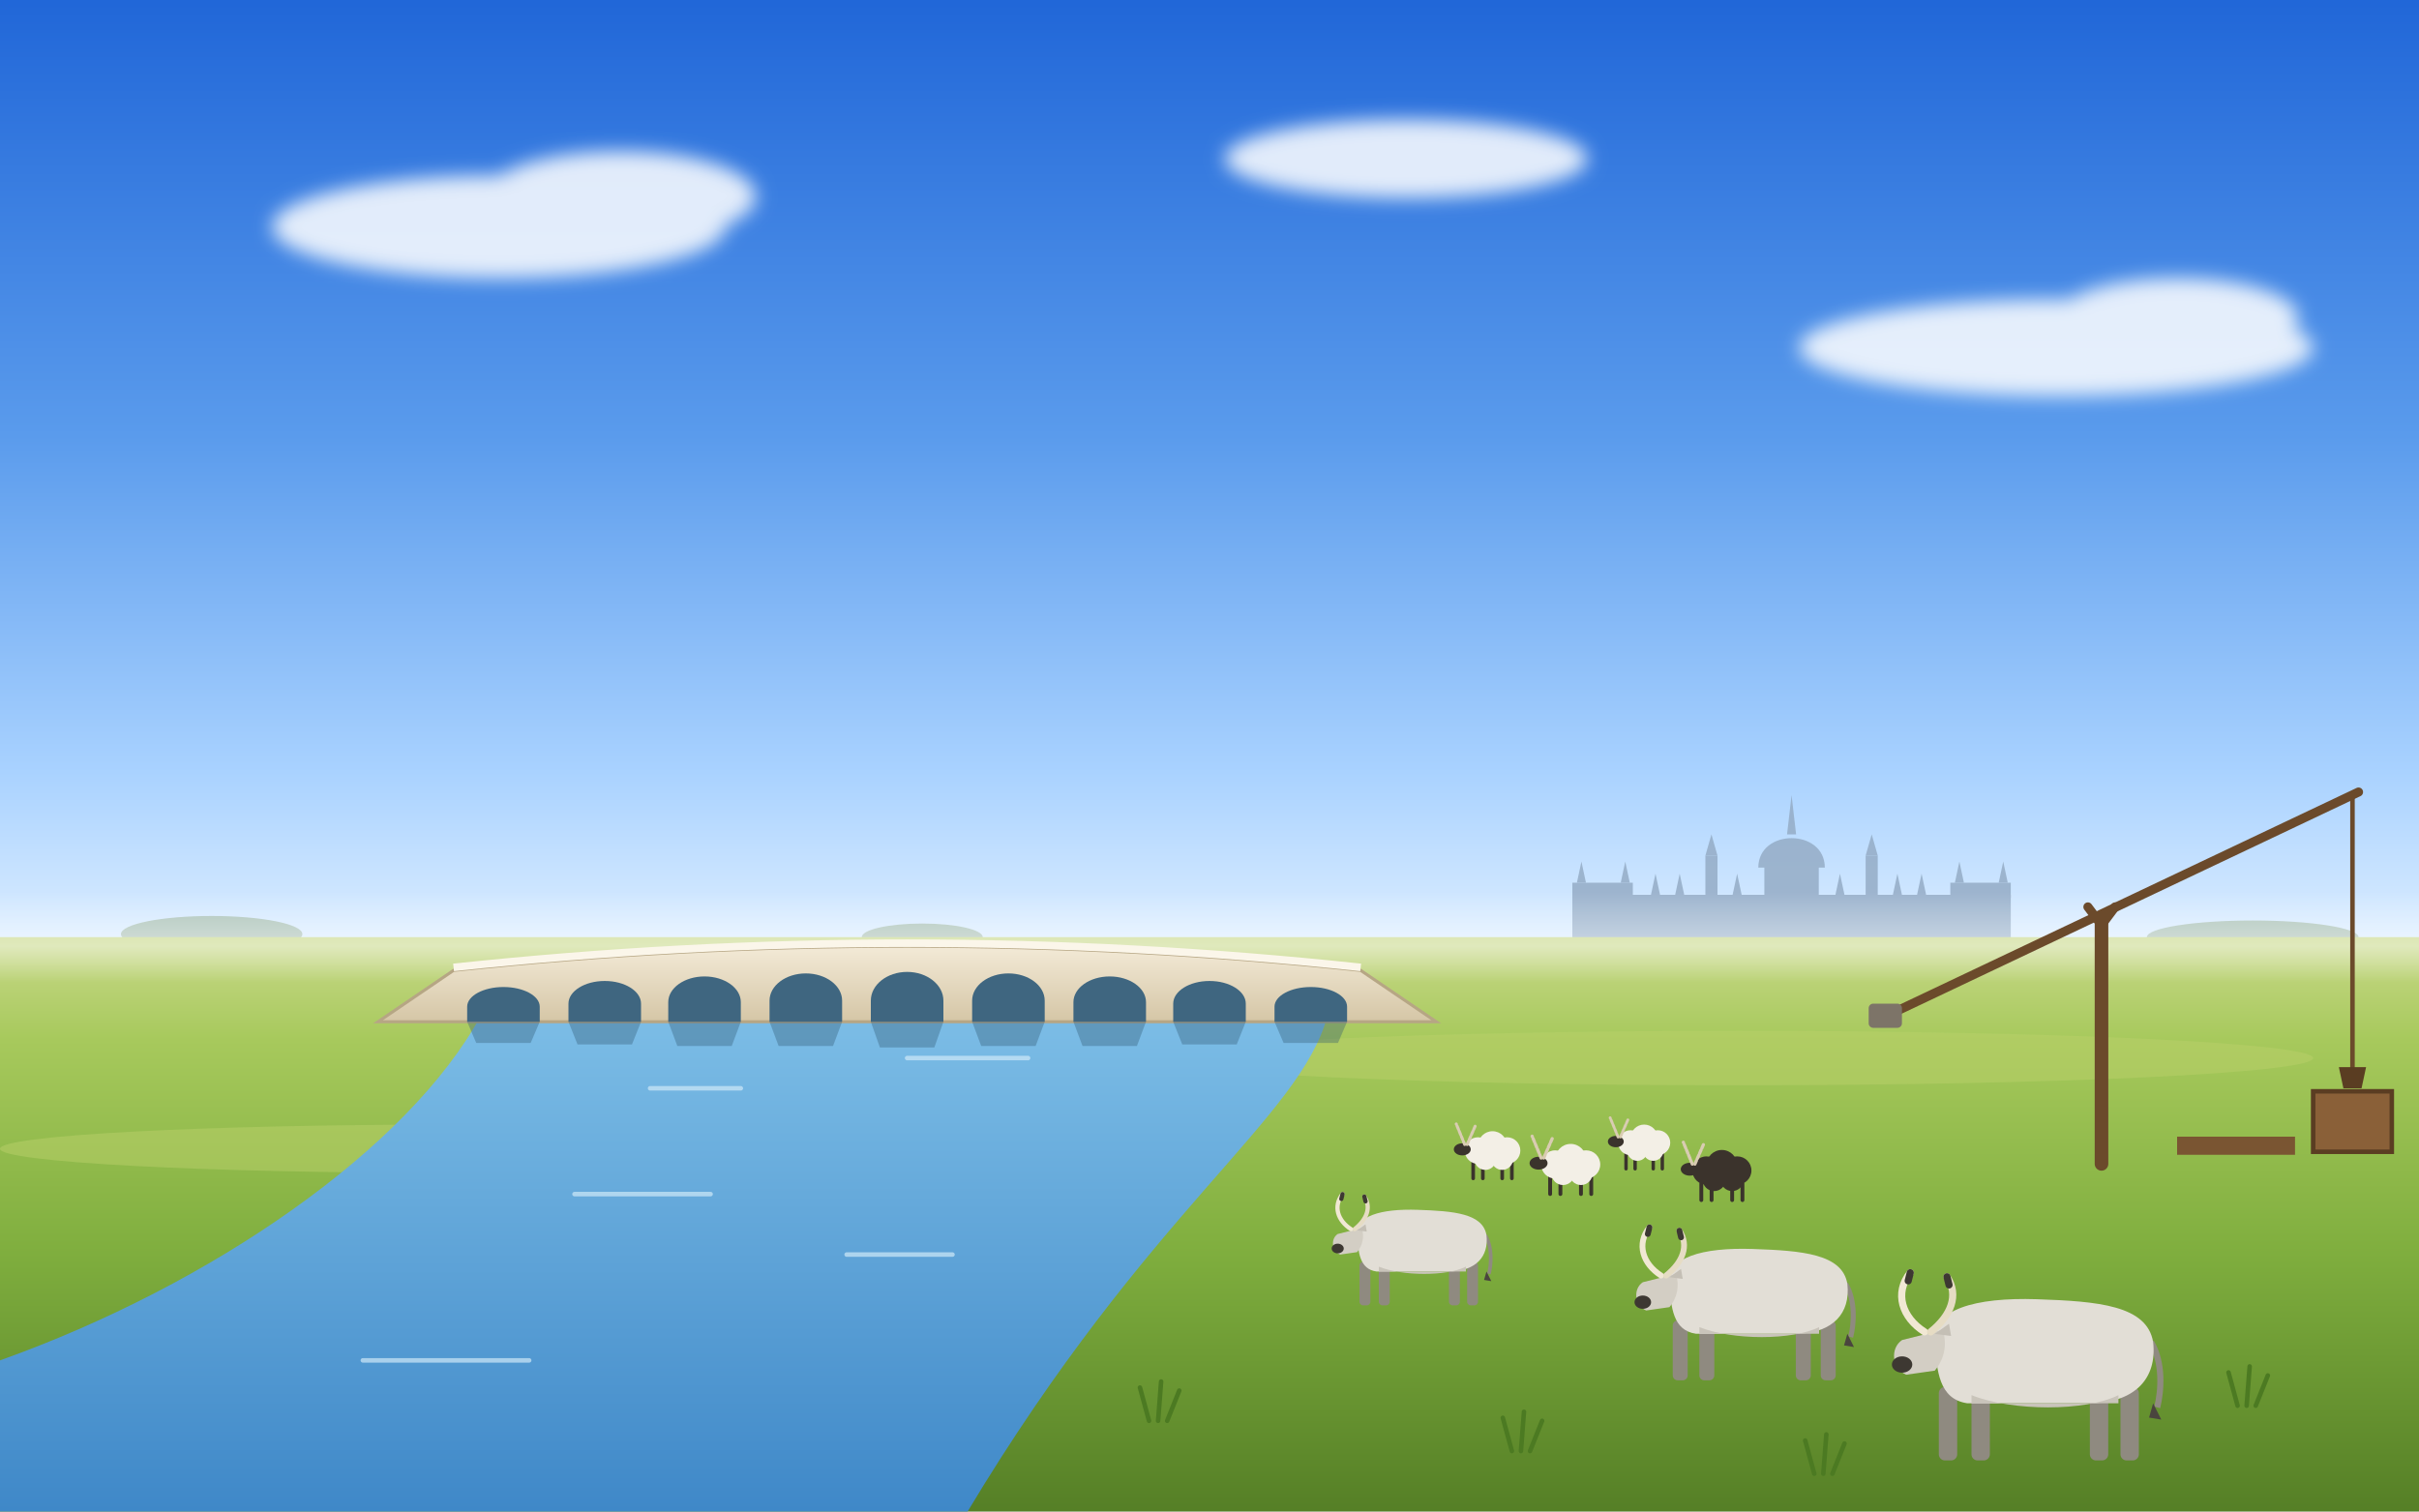
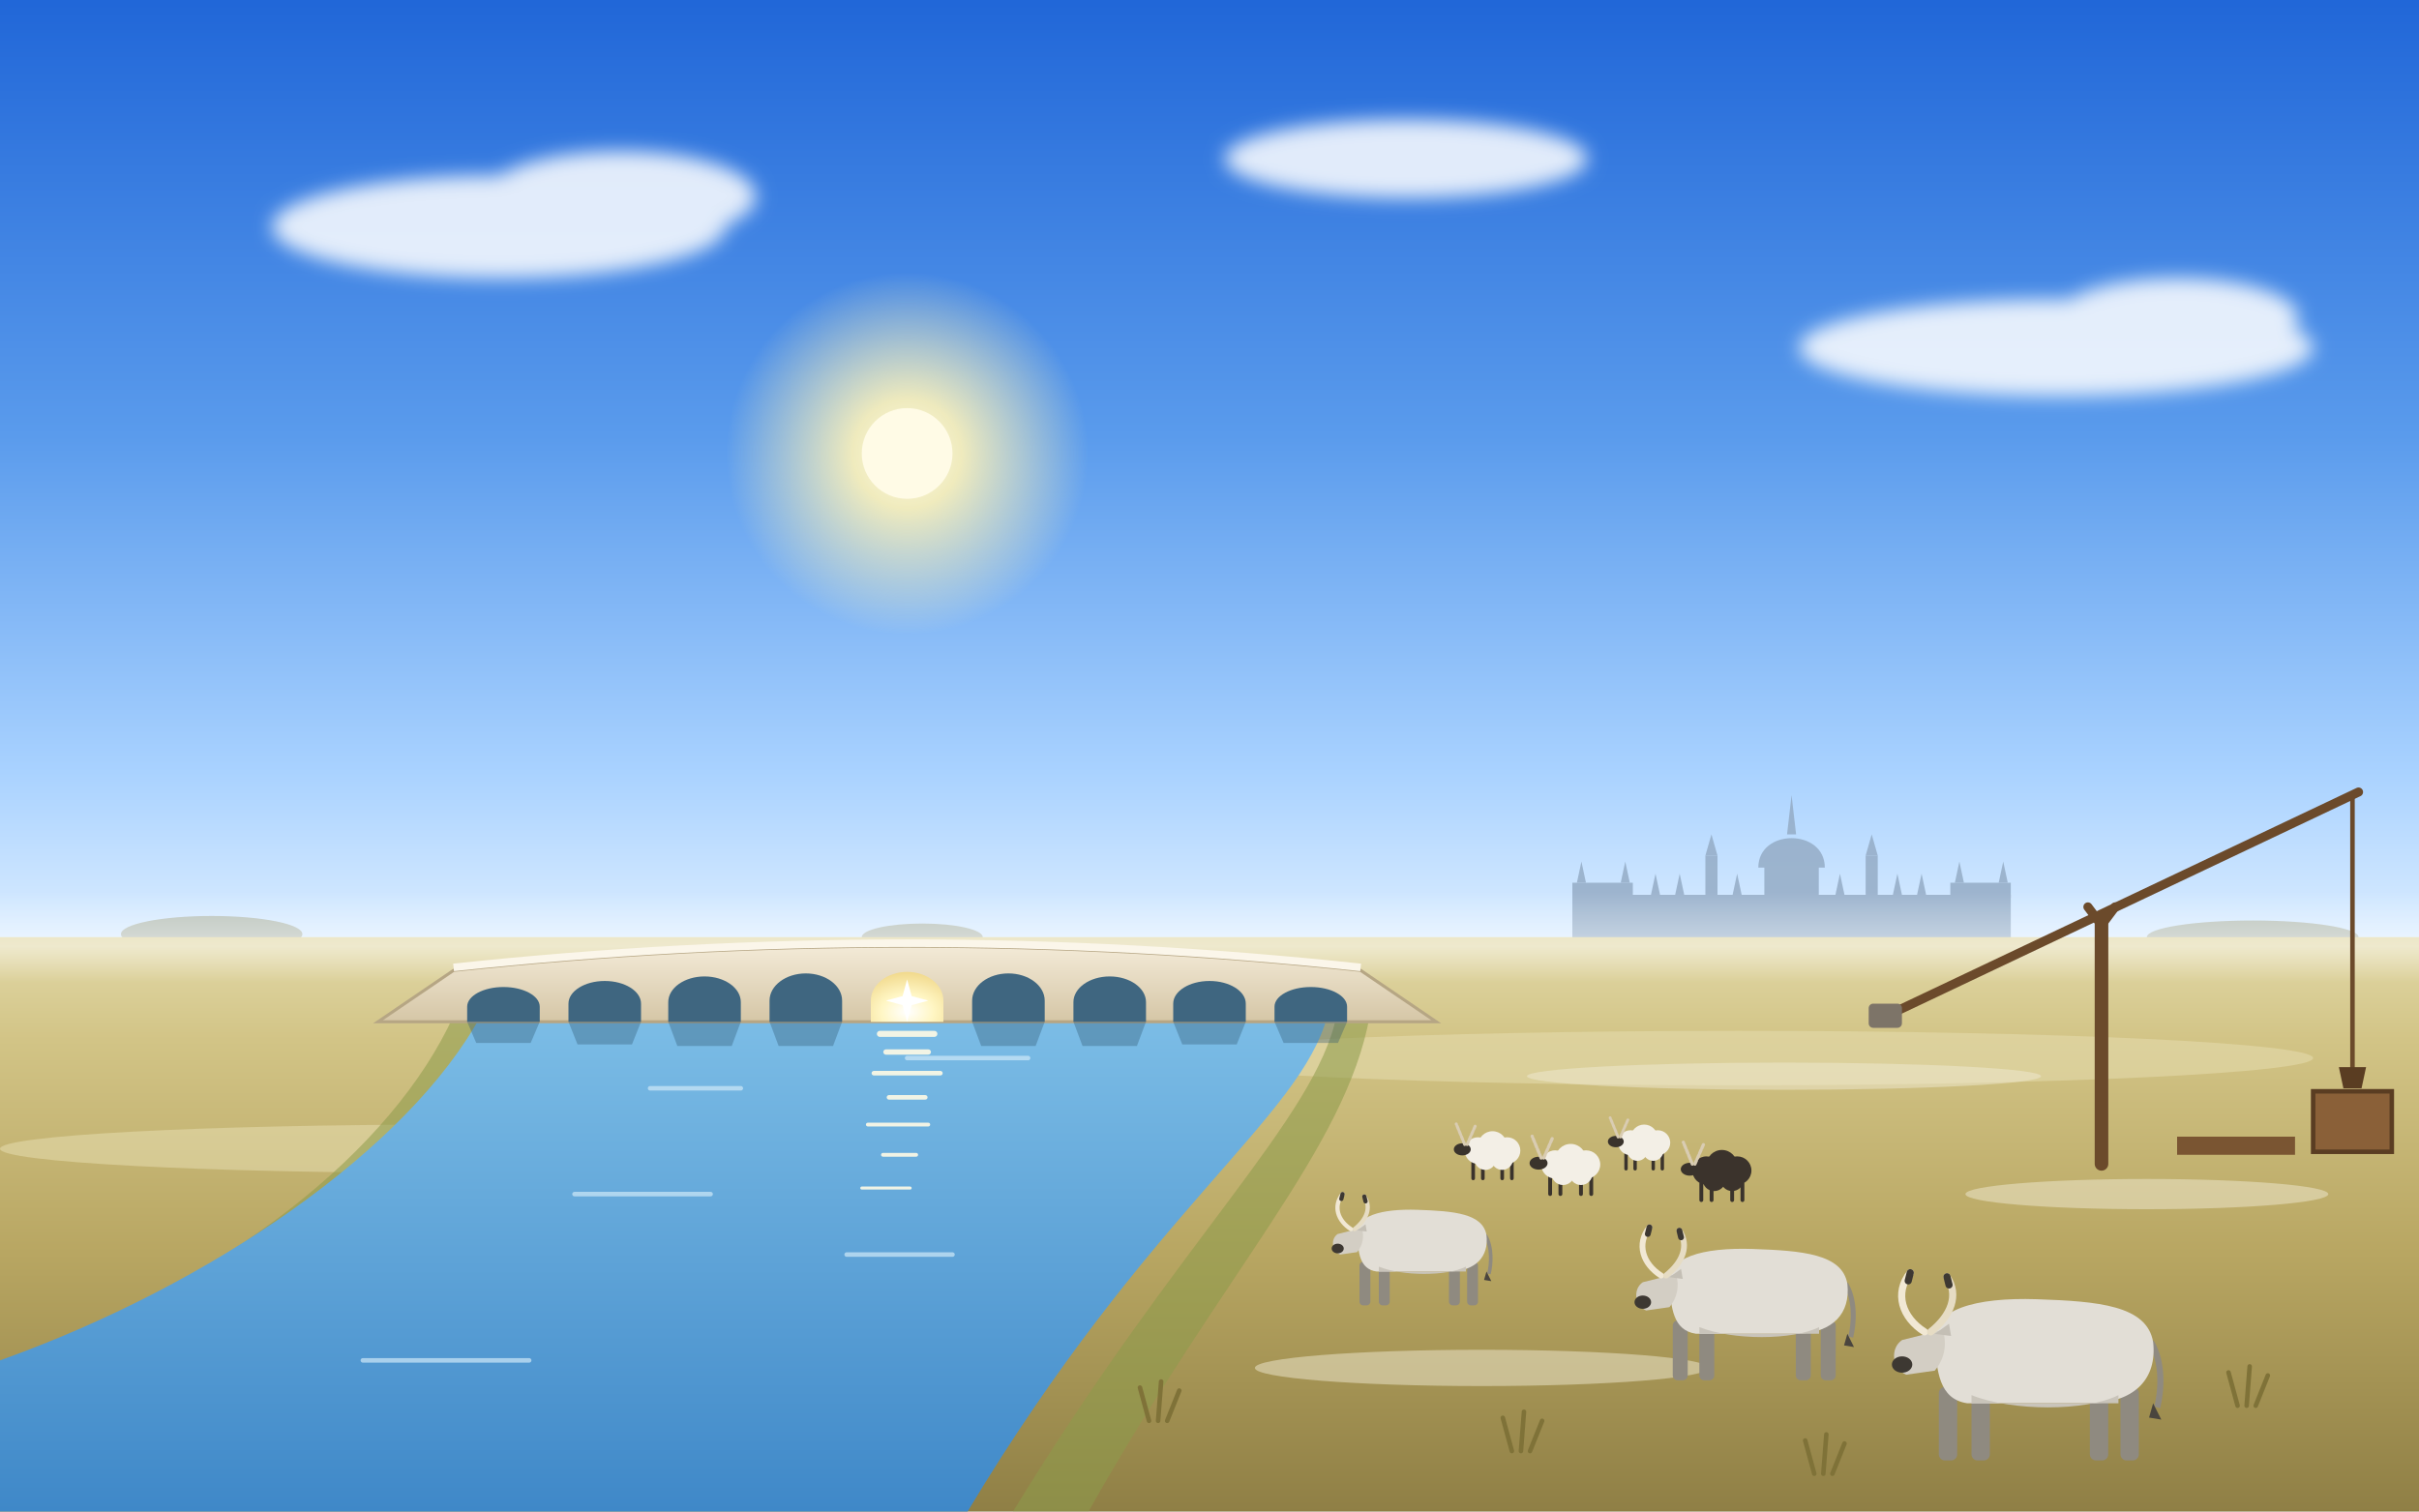
<svg xmlns="http://www.w3.org/2000/svg" viewBox="0 0 1600 1000" preserveAspectRatio="xMidYMax slice">
  <defs>
    <linearGradient id="sky" x1="0" y1="0" x2="0" y2="1">
      <stop offset="0" stop-color="#2167d8" />
      <stop offset=".45" stop-color="#5a9bec" />
      <stop offset=".8" stop-color="#a9d2ff" />
      <stop offset="1" stop-color="#e3f1ff" />
    </linearGradient>
    <linearGradient id="plain" x1="0" y1="0" x2="0" y2="1">
-       <stop offset="0" stop-color="#c9d98a" />
-       <stop offset=".18" stop-color="#a7c95c" />
-       <stop offset=".55" stop-color="#7fae3e" />
-       <stop offset="1" stop-color="#557f26" />
+       <stop offset="0" stop-color="#e2d9a8" />
+       <stop offset=".18" stop-color="#d2c486" />
+       <stop offset=".55" stop-color="#b8a662" />
+       <stop offset="1" stop-color="#8f7f45" />
    </linearGradient>
    <linearGradient id="river" x1="0" y1="0" x2="0" y2="1">
      <stop offset="0" stop-color="#7cbde6" />
      <stop offset="1" stop-color="#3f88c8" />
    </linearGradient>
    <linearGradient id="stone" x1="0" y1="0" x2="0" y2="1">
      <stop offset="0" stop-color="#f3ead7" />
      <stop offset="1" stop-color="#d5c6a6" />
    </linearGradient>
    <linearGradient id="haze" x1="0" y1="0" x2="0" y2="1">
      <stop offset="0" stop-color="#fff" stop-opacity="0" />
      <stop offset=".6" stop-color="#fff" stop-opacity=".45" />
      <stop offset="1" stop-color="#fff" stop-opacity="0" />
    </linearGradient>
    <filter id="soft">
      <feGaussianBlur stdDeviation="6" />
    </filter>
+     <radialGradient id="glint" cx=".5" cy=".8" r=".8">
+       <stop offset="0" stop-color="#ffffff" />
+       <stop offset=".45" stop-color="#fff6c4" />
+       <stop offset="1" stop-color="#f1d98c" />
+     </radialGradient>
+     <radialGradient id="sunglow">
+       <stop offset="0" stop-color="#fffbe6" />
+       <stop offset=".3" stop-color="#fff3b8" stop-opacity=".9" />
+       <stop offset="1" stop-color="#fff3b8" stop-opacity="0" />
+     </radialGradient>
    <g id="cow">
      <g fill="#8f8a80">
        <rect x="24" y="56" width="9" height="36" rx="3" />
        <rect x="40" y="58" width="9" height="34" rx="3" />
        <rect x="98" y="58" width="9" height="34" rx="3" />
        <rect x="113" y="56" width="9" height="36" rx="3" />
      </g>
      <path d="M128 34 C134 44 133 58 131 66" stroke="#8f8a80" stroke-width="3" fill="none" />
      <path d="M129 64 l4 8 l-6 -1 z" fill="#4a453e" />
      <path d="M22 34 C20 18 42 12 72 13 C102 14 126 16 129 34 C131 52 120 63 100 64 L38 64 C24 62 23 48 22 34 Z" fill="#e2ded6" />
      <path d="M40 60 C60 68 96 68 112 60 L112 64 L40 64 Z" fill="#c9c4ba" />
      <path d="M26 28 L6 33 C0 37 1 47 8 50 L22 48 C27 42 28 35 26 28 Z" fill="#d3cec4" />
      <ellipse cx="6" cy="45" rx="5" ry="4" fill="#3d3832" />
      <path d="M22 30 l7 -5 l1 6 z" fill="#c4bfb5" />
      <path d="M17 29 C6 22 2 10 10 0" stroke="#f1e8d4" stroke-width="3.5" fill="none" stroke-linecap="round" />
      <path d="M20 29 C30 21 34 11 28 2" stroke="#e6dcc4" stroke-width="3.5" fill="none" stroke-linecap="round" />
      <path d="M10 0 l-1 4 M28 2 l1 4" stroke="#3d3832" stroke-width="3.5" stroke-linecap="round" />
    </g>
    <g id="sheep">
      <g stroke="#3a332c" stroke-width="3" stroke-linecap="round">
        <path d="M18 34 v13 M26 35 v12 M42 35 v12 M50 34 v13" />
      </g>
      <g fill="currentColor">
        <circle cx="22" cy="24" r="11" />
        <circle cx="34" cy="20" r="12" />
        <circle cx="46" cy="24" r="11" />
        <circle cx="28" cy="31" r="9" />
        <circle cx="42" cy="31" r="9" />
      </g>
      <ellipse cx="9" cy="23" rx="7" ry="5" fill="#3a332c" />
      <g stroke="#d9ccb2" stroke-width="2.5" stroke-dasharray="3 1.5" stroke-linecap="round">
        <path d="M11 19 L4 2" />
        <path d="M13 19 L20 3" />
      </g>
    </g>
    <path id="spire" d="M0 0 l3 -14 l3 14 z" />
  </defs>
  <rect width="1600" height="640" fill="url(#sky)" />
  <g fill="#fff" opacity=".85" filter="url(#soft)">
    <ellipse cx="330" cy="150" rx="150" ry="34" />
    <ellipse cx="410" cy="130" rx="90" ry="30" />
    <ellipse cx="930" cy="105" rx="120" ry="26" />
    <ellipse cx="1360" cy="230" rx="170" ry="32" />
    <ellipse cx="1440" cy="210" rx="80" ry="26" />
  </g>
+   <circle cx="600" cy="300" r="120" fill="url(#sunglow)" />
+   <circle cx="600" cy="300" r="30" fill="#fffbe6" />
  <g fill="#94acc6" opacity=".85">
    <rect x="1040" y="592" width="290" height="32" />
    <rect x="1040" y="584" width="40" height="10" />
    <rect x="1290" y="584" width="40" height="10" />
    <rect x="1167" y="572" width="36" height="22" />
    <path d="M1163 574 C1163 548 1207 548 1207 574 Z" />
    <path d="M1182 552 l3 -26 l3 26 z" />
    <rect x="1128" y="566" width="8" height="28" />
    <rect x="1234" y="566" width="8" height="28" />
    <path d="M1128 566 l4 -14 l4 14 z M1234 566 l4 -14 l4 14 z" />
    <use href="#spire" x="1043" y="584" />
    <use href="#spire" x="1072" y="584" />
    <use href="#spire" x="1293" y="584" />
    <use href="#spire" x="1322" y="584" />
    <use href="#spire" x="1092" y="592" />
    <use href="#spire" x="1108" y="592" />
    <use href="#spire" x="1146" y="592" />
    <use href="#spire" x="1214" y="592" />
    <use href="#spire" x="1252" y="592" />
    <use href="#spire" x="1268" y="592" />
  </g>
-   <g fill="#8fa98a" opacity=".6">
+   <g fill="#a3a58a" opacity=".6">
    <ellipse cx="140" cy="618" rx="60" ry="12" />
    <ellipse cx="610" cy="620" rx="40" ry="9" />
    <ellipse cx="1490" cy="620" rx="70" ry="11" />
  </g>
  <rect y="620" width="1600" height="380" fill="url(#plain)" />
  <rect y="590" width="1600" height="60" fill="url(#haze)" />
-   <g fill="#b9d06a" opacity=".5">
+   <g fill="#e6dcae" opacity=".55">
    <ellipse cx="1150" cy="700" rx="380" ry="18" />
    <ellipse cx="300" cy="760" rx="300" ry="16" />
+   </g>
+   <g fill="#efe9d2" opacity=".5">
+     <ellipse cx="1180" cy="712" rx="170" ry="9" />
+     <ellipse cx="1420" cy="790" rx="120" ry="10" />
+     <ellipse cx="980" cy="905" rx="150" ry="12" />
+   </g>
+   <g fill="#8d9a4a" opacity=".55">
+     <path d="M300 672 C260 760 150 850 0 900 L0 940 C170 880 300 780 330 672 Z" />
+     <path d="M884 672 C870 740 780 820 670 1000 L720 1000 C810 840 890 760 906 672 Z" />
  </g>
  <path d="M318 672 L878 672 C860 740 760 800 640 1000 L0 1000 L0 900 C140 850 270 760 318 672 Z" fill="url(#river)" />
  <g stroke="#cfe8f8" stroke-width="3" stroke-linecap="round" opacity=".7">
    <path d="M430 720 h60 M600 700 h80 M380 790 h90 M560 830 h70 M240 900 h110" />
  </g>
  <path d="M250 676 L300 642 Q600 610 900 642 L950 676 Z" fill="url(#stone)" stroke="#b6a684" stroke-width="2" />
  <path d="M300 640 Q600 608 900 640" stroke="#fbf6ea" stroke-width="5" fill="none" />
  <g fill="#3f6680">
    <path d="M309 676 v-10 a24 13 0 0 1 48 0 v10 z" />
    <path d="M376 676 v-12 a24 15 0 0 1 48 0 v12 z" />
    <path d="M442 676 v-13 a24 17 0 0 1 48 0 v13 z" />
    <path d="M509 676 v-14 a24 18 0 0 1 48 0 v14 z" />
-     <path d="M576 676 v-14 a24 19 0 0 1 48 0 v14 z" />
    <path d="M643 676 v-14 a24 18 0 0 1 48 0 v14 z" />
    <path d="M710 676 v-13 a24 17 0 0 1 48 0 v13 z" />
    <path d="M776 676 v-12 a24 15 0 0 1 48 0 v12 z" />
    <path d="M843 676 v-10 a24 13 0 0 1 48 0 v10 z" />
  </g>
  <g fill="#2f5670" opacity=".35">
-     <path d="M309 676 h48 l-6 14 h-36 z M376 676 h48 l-6 15 h-36 z M442 676 h48 l-6 16 h-36 z M509 676 h48 l-6 16 h-36 z M576 676 h48 l-6 17 h-36 z M643 676 h48 l-6 16 h-36 z M710 676 h48 l-6 16 h-36 z M776 676 h48 l-6 15 h-36 z M843 676 h48 l-6 14 h-36 z" />
+     <path d="M309 676 h48 l-6 14 h-36 z M376 676 h48 l-6 15 h-36 z M442 676 h48 l-6 16 h-36 z M509 676 h48 l-6 16 h-36 z M643 676 h48 l-6 16 h-36 z M710 676 h48 l-6 16 h-36 z M776 676 h48 l-6 15 h-36 z M843 676 h48 l-6 14 h-36 z" />
+   </g>
+   <path d="M576 676 v-14 a24 19 0 0 1 48 0 v14 z" fill="url(#glint)" />
+   <path d="M600 648 l3 11 l11 3 l-11 3 l-3 11 l-3 -11 l-11 -3 l11 -3 z" fill="#fff" />
+   <g stroke="#fffbe6" stroke-linecap="round" opacity=".9">
+     <path d="M582 684 h36" stroke-width="4" />
+     <path d="M586 696 h28" stroke-width="3.5" />
+     <path d="M578 710 h44" stroke-width="3" />
+     <path d="M588 726 h24" stroke-width="3" />
+     <path d="M574 744 h40" stroke-width="2.5" />
+     <path d="M584 764 h22" stroke-width="2.5" />
+     <path d="M570 786 h32" stroke-width="2" />
  </g>
  <g stroke="#6b4a2b" stroke-linecap="round" fill="none">
    <path d="M1390 770 V608" stroke-width="9" />
    <path d="M1390 612 l-9 -12 M1390 612 l9 -12" stroke-width="6" />
    <path d="M1248 672 L1560 524" stroke-width="6" />
    <path d="M1556 528 V708" stroke-width="3" />
  </g>
  <rect x="1236" y="664" width="22" height="16" rx="3" fill="#7d7468" />
  <path d="M1547 706 h18 l-3 14 h-12 z" fill="#5a3d22" />
  <rect x="1530" y="722" width="52" height="40" fill="#8a6038" stroke="#5a3d22" stroke-width="3" />
  <rect x="1440" y="752" width="78" height="12" fill="#7a5532" />
  <g color="#f3efe6">
    <use href="#sheep" transform="translate(960 742) scale(.8)" />
    <use href="#sheep" transform="translate(1010 750) scale(.85)" />
    <use href="#sheep" transform="translate(1062 738) scale(.75)" />
  </g>
  <use href="#sheep" transform="translate(1110 754) scale(.85)" color="#3b332c" />
  <use href="#cow" transform="translate(1080 812) scale(1.1)" />
  <use href="#cow" transform="translate(1250 842) scale(1.35)" />
  <use href="#cow" transform="translate(880 790) scale(.8)" />
-   <g stroke="#4c7a22" stroke-width="3" stroke-linecap="round" fill="none">
+   <g stroke="#7f7238" stroke-width="3" stroke-linecap="round" fill="none">
    <path d="M760 940 l-6 -22 M766 940 l2 -26 M772 940 l8 -20" />
    <path d="M1000 960 l-6 -22 M1006 960 l2 -26 M1012 960 l8 -20" />
    <path d="M1480 930 l-6 -22 M1486 930 l2 -26 M1492 930 l8 -20" />
    <path d="M1200 975 l-6 -22 M1206 975 l2 -26 M1212 975 l8 -20" />
  </g>
</svg>
